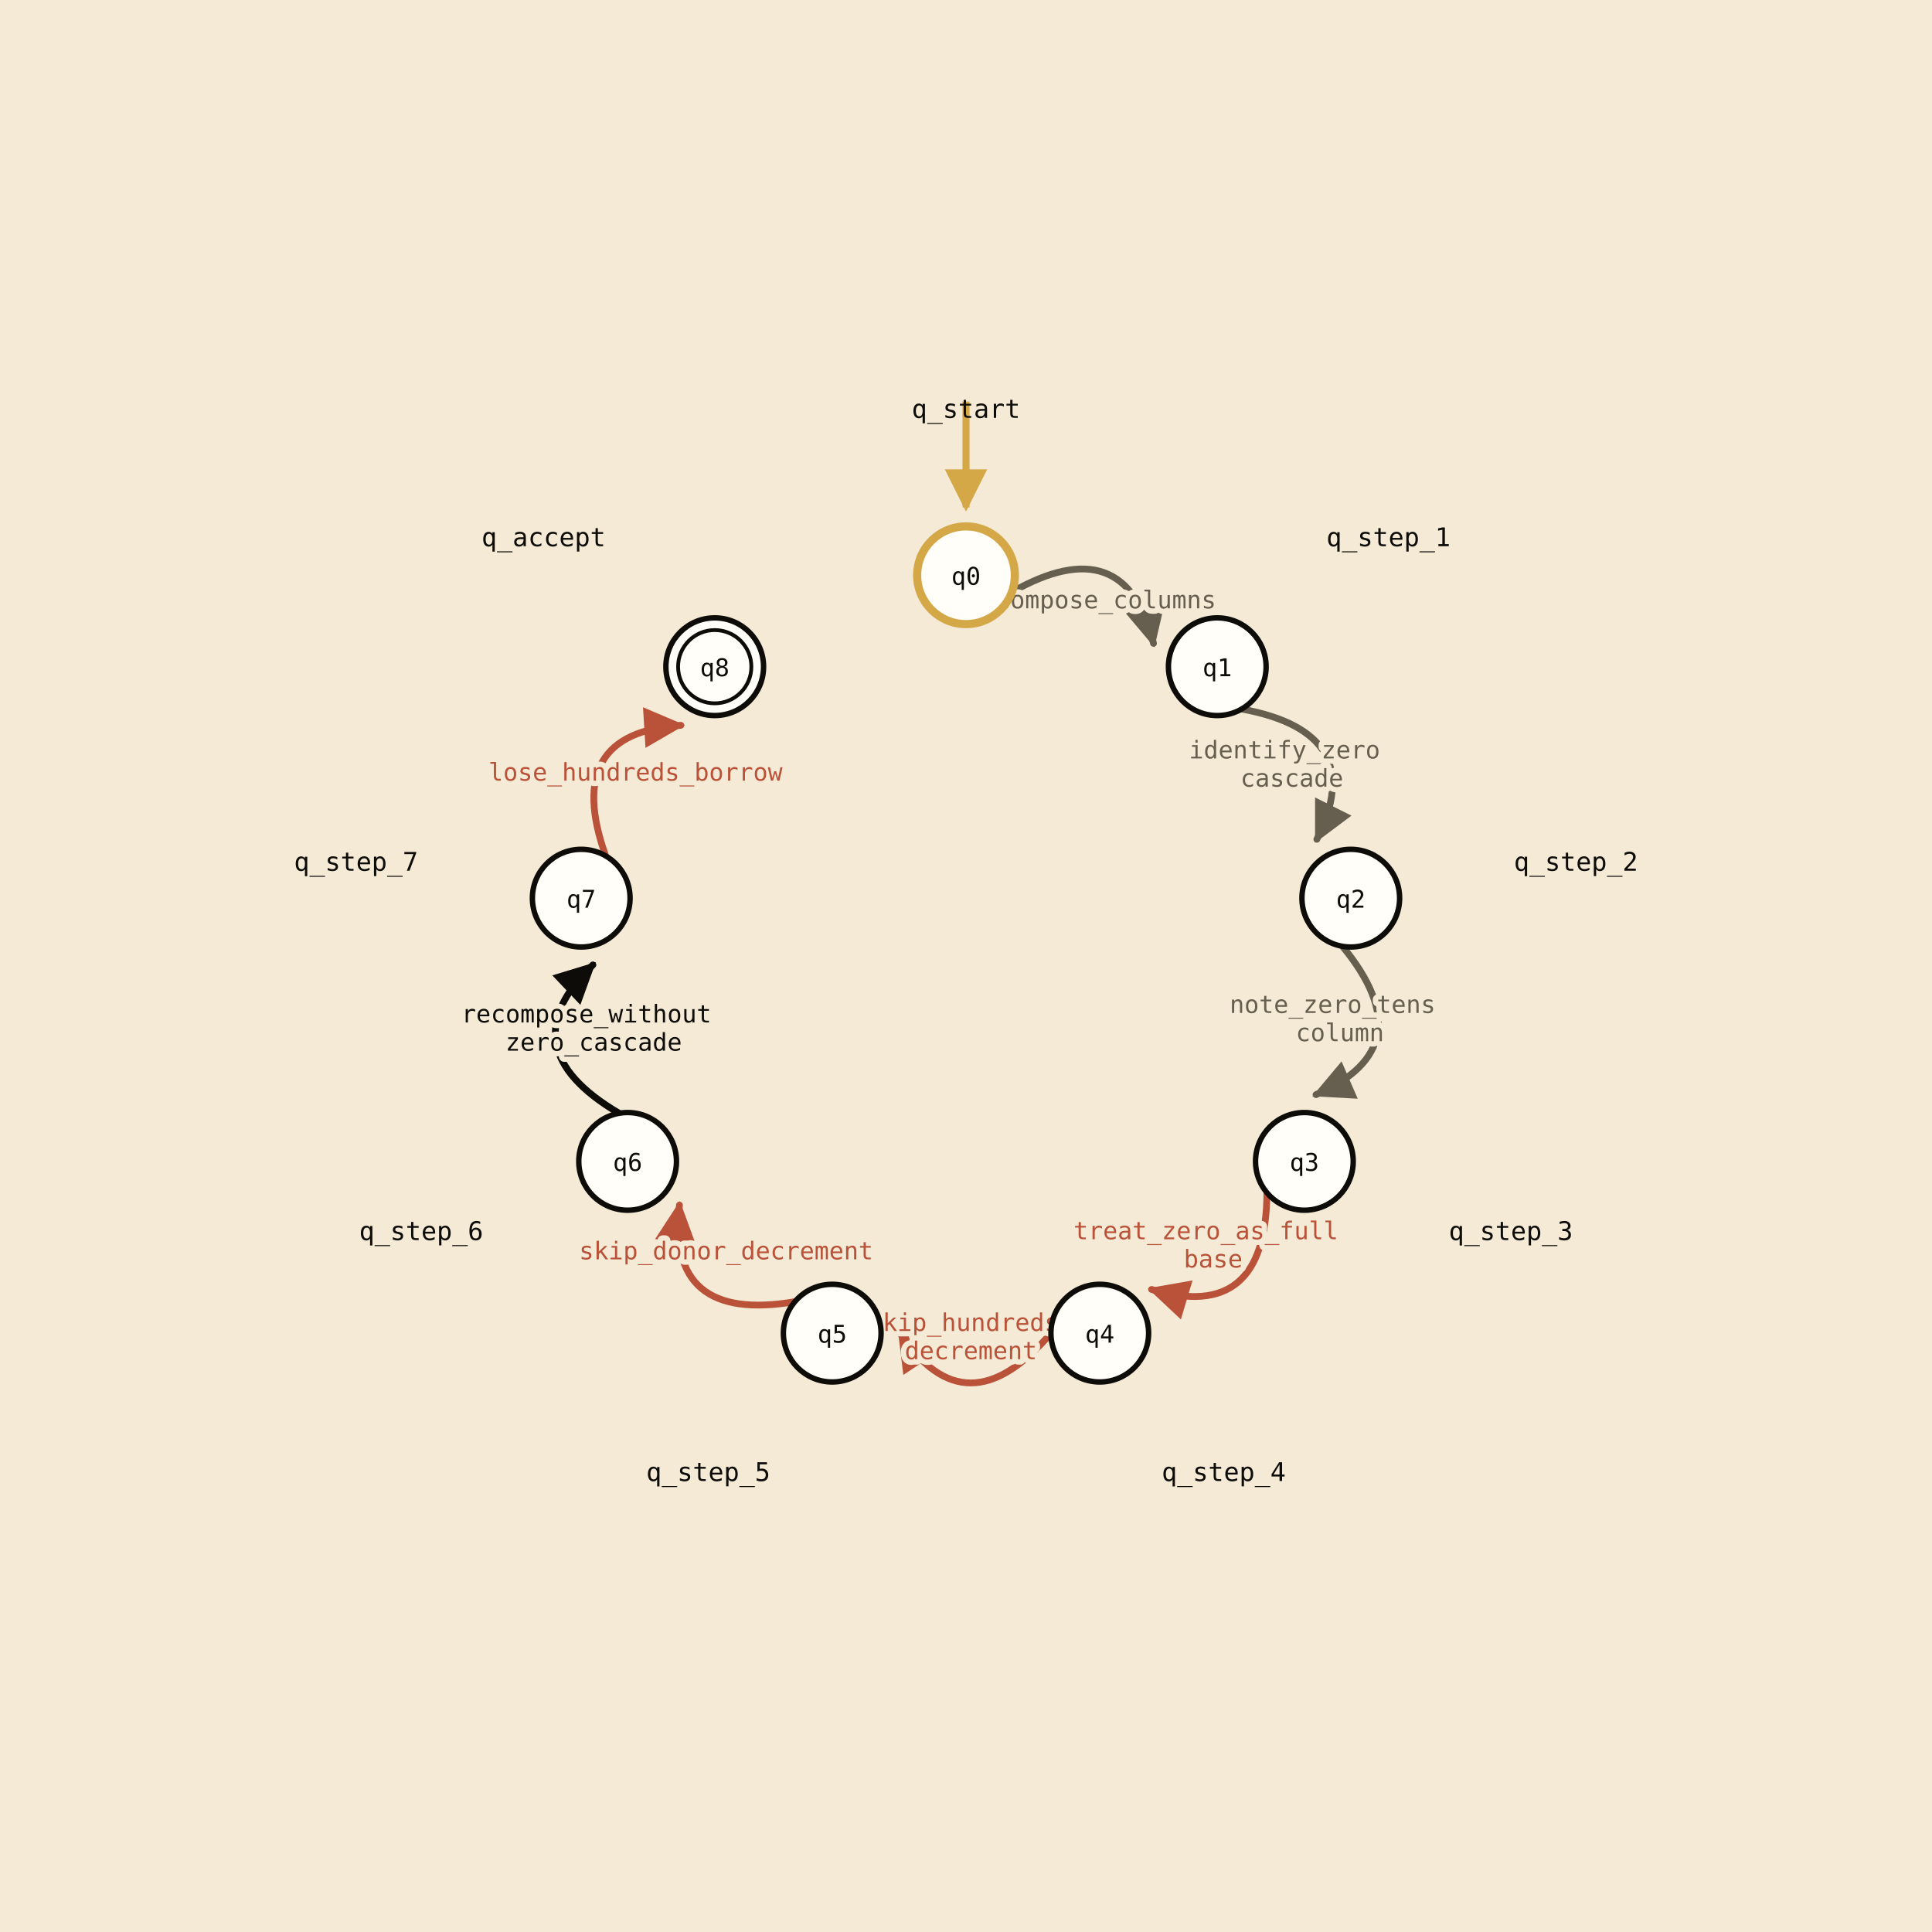
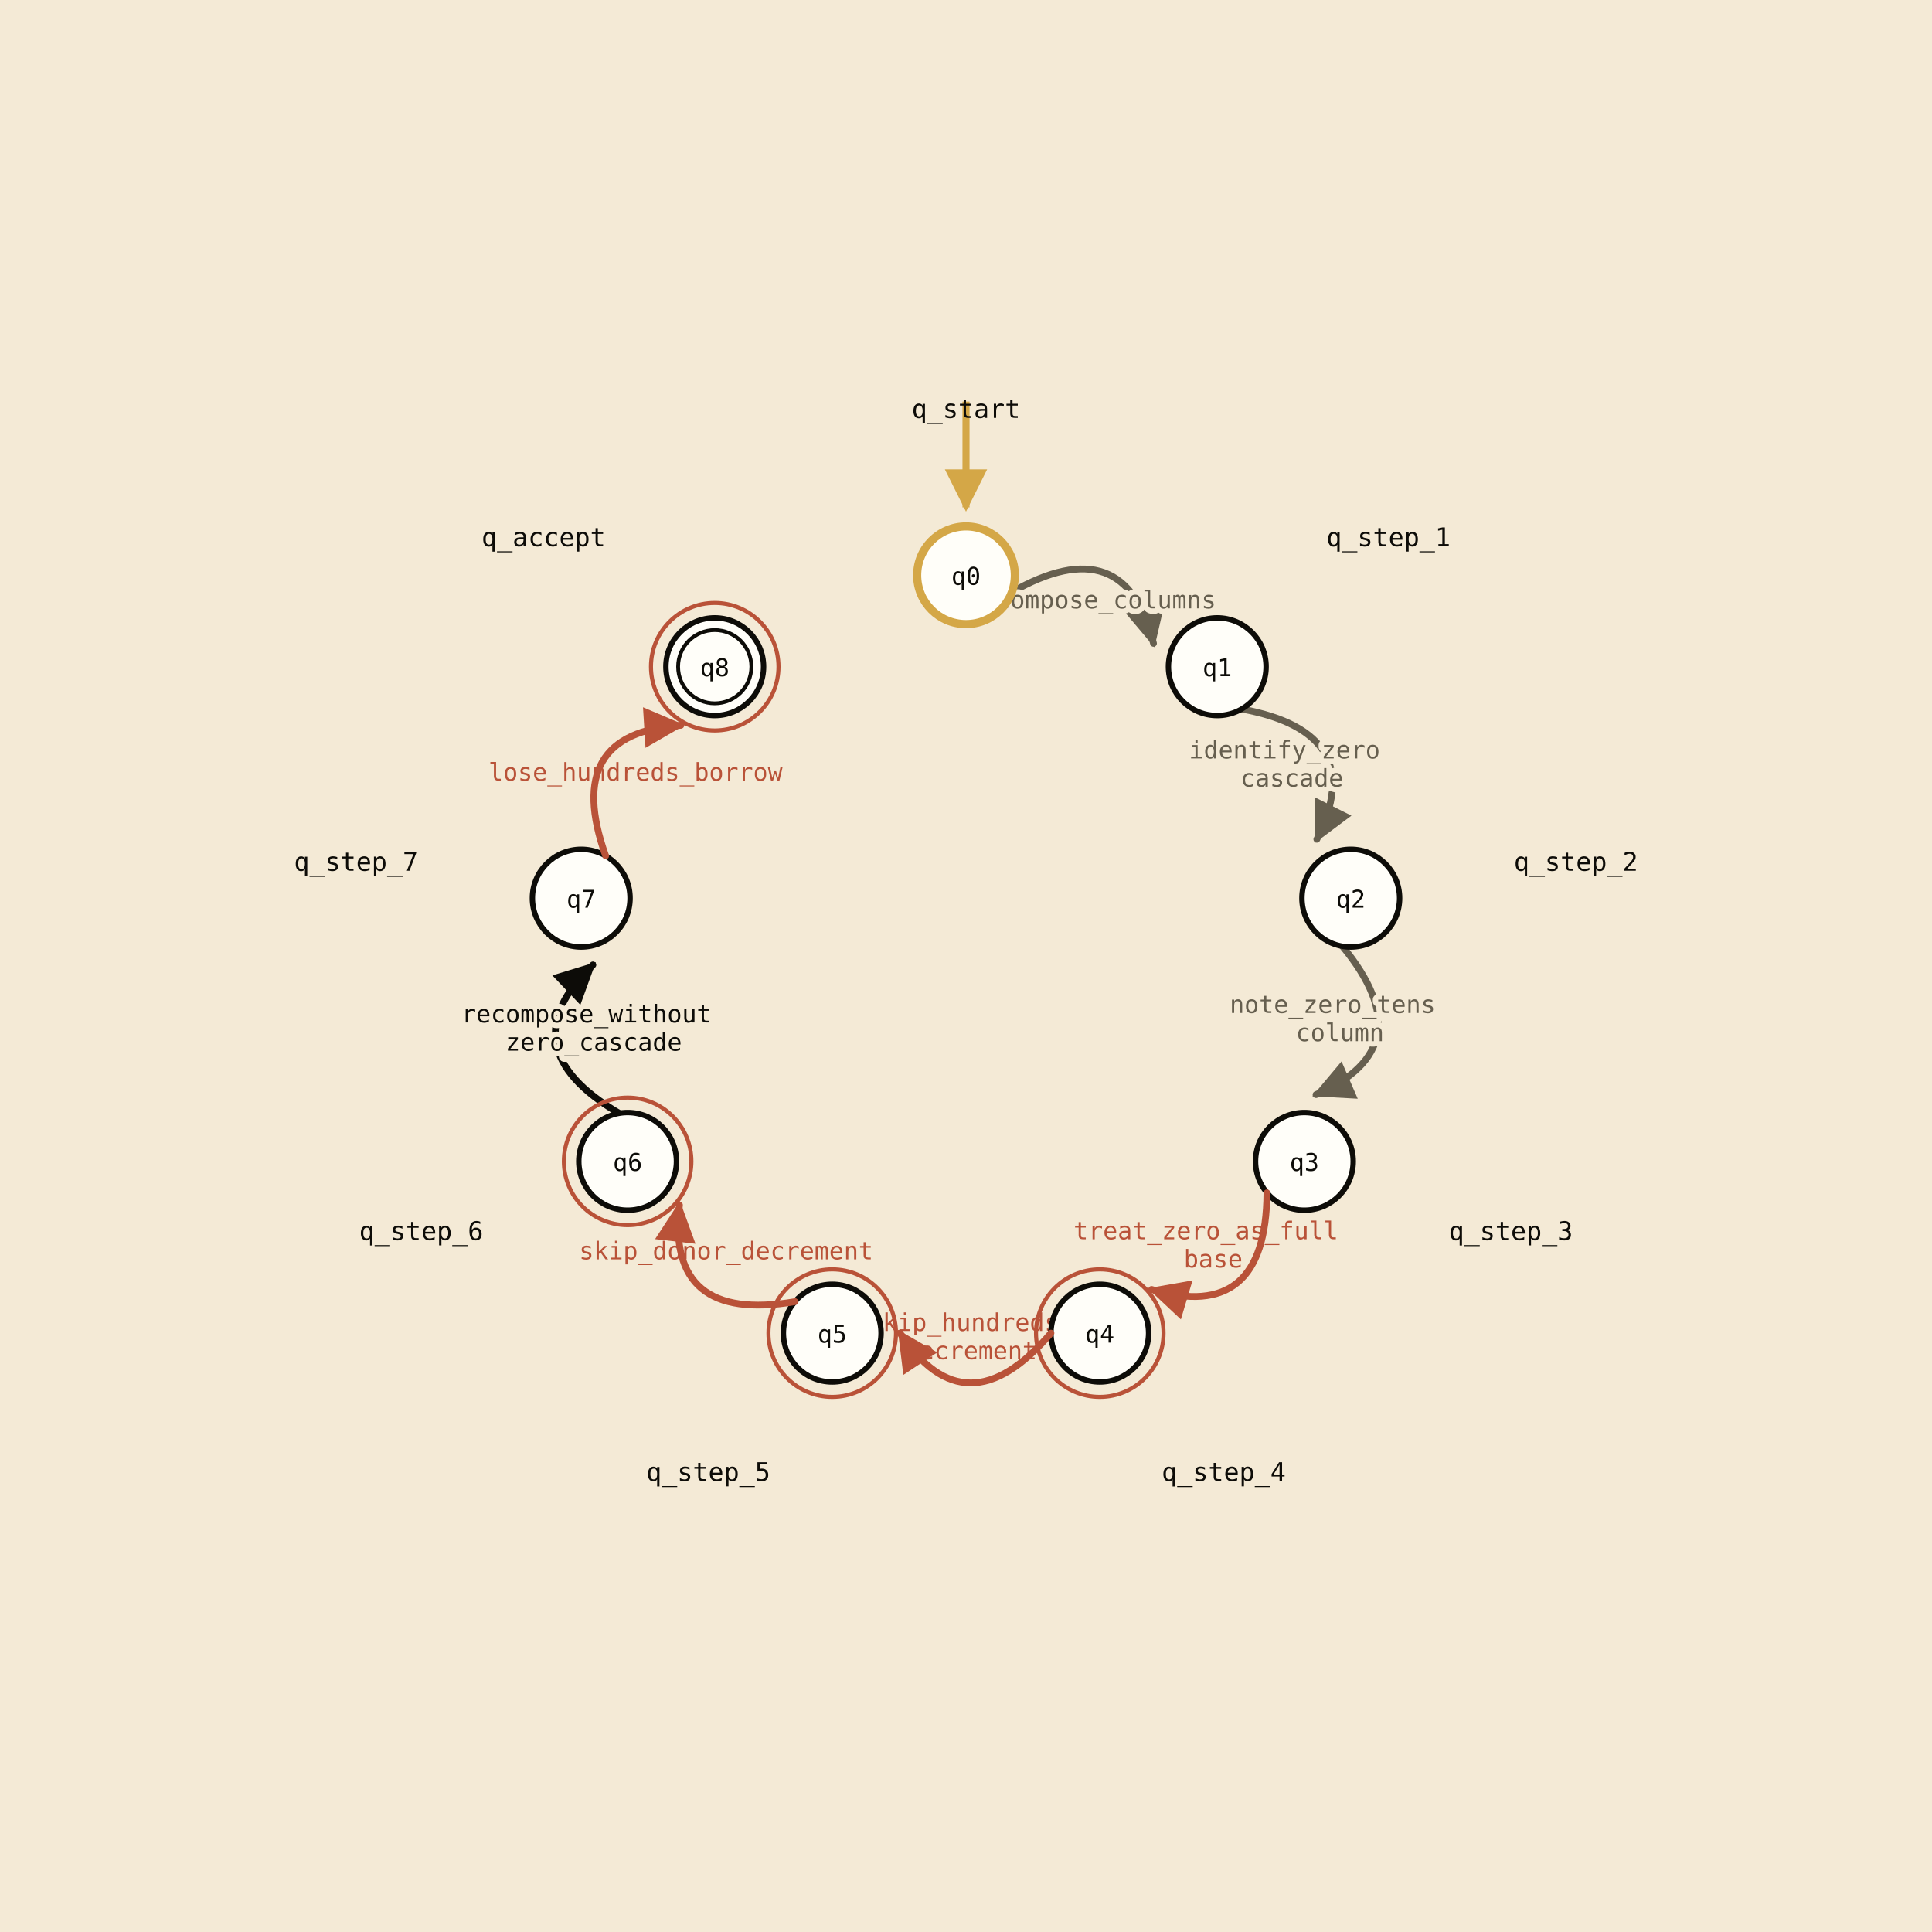
<svg xmlns="http://www.w3.org/2000/svg" width="712" height="712" viewBox="0 0 712 712" role="img" aria-labelledby="title desc">
  <defs>
    <marker id="arrow-conserving" viewBox="0 0 10 10" refX="9" refY="5" markerWidth="6" markerHeight="6" orient="auto-start-reverse">
      <path d="M 0 0 L 10 5 L 0 10 z" fill="#0d0c08" />
    </marker>
-     <marker id="arrow-deforming" viewBox="0 0 10 10" refX="9" refY="5" markerWidth="6" markerHeight="6" orient="auto-start-reverse">
+     <marker id="arrow-neutral" viewBox="0 0 10 10" refX="9" refY="5" markerWidth="6" markerHeight="6" orient="auto-start-reverse">
+       <path d="M 0 0 L 10 5 L 0 10 z" fill="#665f4f" />
+     </marker>
+     <marker id="arrow-validity-blue" viewBox="0 0 10 10" refX="9" refY="5" markerWidth="6" markerHeight="6" orient="auto-start-reverse">
+       <path d="M 0 0 L 10 5 L 0 10 z" fill="#2e6f9e" />
+     </marker>
+     <marker id="arrow-validity-rust" viewBox="0 0 10 10" refX="9" refY="5" markerWidth="6" markerHeight="6" orient="auto-start-reverse">
      <path d="M 0 0 L 10 5 L 0 10 z" fill="#b95238" />
    </marker>
-     <marker id="arrow-neutral" viewBox="0 0 10 10" refX="9" refY="5" markerWidth="6" markerHeight="6" orient="auto-start-reverse">
-       <path d="M 0 0 L 10 5 L 0 10 z" fill="#665f4f" />
+     <marker id="arrow-validity-rust-mixed" viewBox="0 0 10 10" refX="9" refY="5" markerWidth="4.5" markerHeight="4.5" orient="auto-start-reverse">
+       <path d="M 0 0 L 10 5 L 0 10 z" fill="#b95238" />
    </marker>
    <marker id="arrow-start" viewBox="0 0 10 10" refX="9" refY="5" markerWidth="6" markerHeight="6" orient="auto-start-reverse">
      <path d="M 0 0 L 10 5 L 0 10 z" fill="#d4a747" />
    </marker>
  </defs>
  <rect width="100%" height="100%" fill="#f4ead6" />
  <path class="edge-neutral" d="M 372.9 218.2 Q 414.8 194.4 425.1 237.1" fill="none" stroke="#665f4f" stroke-width="2.5" stroke-linecap="round" marker-end="url(#arrow-neutral)" />
  <text text-anchor="middle" font-family="ui-monospace, Menlo, Consolas, monospace" font-size="9.0" fill="#665f4f" stroke="#f4ead6" stroke-width="4" stroke-linejoin="round" paint-order="stroke fill">
    <tspan x="402.1" y="224.2">decompose_columns</tspan>
  </text>
  <path class="edge-neutral" d="M 457.6 261.3 Q 505.0 270.0 485.3 309.3" fill="none" stroke="#665f4f" stroke-width="2.5" stroke-linecap="round" marker-end="url(#arrow-neutral)" />
  <text text-anchor="middle" font-family="ui-monospace, Menlo, Consolas, monospace" font-size="9.0" fill="#665f4f" stroke="#f4ead6" stroke-width="4" stroke-linejoin="round" paint-order="stroke fill">
    <tspan x="476.1" y="279.5">identify_zero</tspan>
    <tspan x="476.1" y="289.9">cascade</tspan>
  </text>
  <path class="edge-neutral" d="M 494.7 348.7 Q 525.4 385.9 485.0 403.4" fill="none" stroke="#665f4f" stroke-width="2.5" stroke-linecap="round" marker-end="url(#arrow-neutral)" />
  <text text-anchor="middle" font-family="ui-monospace, Menlo, Consolas, monospace" font-size="9.0" fill="#665f4f" stroke="#f4ead6" stroke-width="4" stroke-linejoin="round" paint-order="stroke fill">
    <tspan x="493.8" y="373.3">note_zero_tens</tspan>
    <tspan x="493.8" y="383.7">column</tspan>
  </text>
-   <path class="edge-deforming" d="M 466.9 439.6 Q 466.6 487.8 424.4 475.2" fill="none" stroke="#b95238" stroke-width="2.5" stroke-linecap="round" marker-end="url(#arrow-deforming)" />
  <text text-anchor="middle" font-family="ui-monospace, Menlo, Consolas, monospace" font-size="9.0" fill="#b95238" stroke="#f4ead6" stroke-width="4" stroke-linejoin="round" paint-order="stroke fill">
    <tspan x="447.1" y="456.7">treat_zero_as_full</tspan>
    <tspan x="447.1" y="467.1">base</tspan>
  </text>
-   <path class="edge-deforming" d="M 387.3 491.3 Q 356.0 528.0 331.7 491.3" fill="none" stroke="#b95238" stroke-width="2.5" stroke-linecap="round" marker-end="url(#arrow-deforming)" />
  <text text-anchor="middle" font-family="ui-monospace, Menlo, Consolas, monospace" font-size="9.0" fill="#b95238" stroke="#f4ead6" stroke-width="4" stroke-linejoin="round" paint-order="stroke fill">
    <tspan x="357.8" y="490.5">skip_hundreds</tspan>
    <tspan x="357.8" y="500.9">decrement</tspan>
  </text>
-   <path class="edge-deforming" d="M 293.0 479.7 Q 245.4 487.8 250.4 444.1" fill="none" stroke="#b95238" stroke-width="2.5" stroke-linecap="round" marker-end="url(#arrow-deforming)" />
  <text text-anchor="middle" font-family="ui-monospace, Menlo, Consolas, monospace" font-size="9.0" fill="#b95238" stroke="#f4ead6" stroke-width="4" stroke-linejoin="round" paint-order="stroke fill">
    <tspan x="267.6" y="464.1">skip_donor_decrement</tspan>
  </text>
  <path class="edge-conserving" d="M 228.2 410.3 Q 186.6 385.9 218.5 355.6" fill="none" stroke="#0d0c08" stroke-width="2.5" stroke-linecap="round" marker-end="url(#arrow-conserving)" />
  <text text-anchor="middle" font-family="ui-monospace, Menlo, Consolas, monospace" font-size="9.0" fill="#0d0c08" stroke="#f4ead6" stroke-width="4" stroke-linejoin="round" paint-order="stroke fill">
    <tspan x="218.8" y="376.8">recompose_without</tspan>
    <tspan x="218.8" y="387.2">zero_cascade</tspan>
  </text>
-   <path class="edge-deforming" d="M 223.2 315.4 Q 207.0 270.0 250.9 267.3" fill="none" stroke="#b95238" stroke-width="2.5" stroke-linecap="round" marker-end="url(#arrow-deforming)" />
  <text text-anchor="middle" font-family="ui-monospace, Menlo, Consolas, monospace" font-size="9.0" fill="#b95238" stroke="#f4ead6" stroke-width="4" stroke-linejoin="round" paint-order="stroke fill">
    <tspan x="234.2" y="287.7">lose_hundreds_borrow</tspan>
  </text>
  <path d="M 356.0 148.0 L 356.0 187.0" fill="none" stroke="#d4a747" stroke-width="2.6" marker-end="url(#arrow-start)" />
  <circle cx="356.0" cy="212.0" r="18.0" fill="#fffef9" stroke="#d4a747" stroke-width="3" />
  <text text-anchor="middle" font-family="ui-monospace, Menlo, Consolas, monospace" font-size="9.5" fill="#0d0c08">
    <tspan x="356.0" y="154.0">q_start</tspan>
  </text>
  <text x="356.0" y="215.5" text-anchor="middle" font-family="ui-monospace, Menlo, Consolas, monospace" font-size="9" fill="#0d0c08">q0</text>
  <circle cx="448.6" cy="245.7" r="18.0" fill="#fffef9" stroke="#0d0c08" stroke-width="2" />
  <text text-anchor="start" font-family="ui-monospace, Menlo, Consolas, monospace" font-size="9.5" fill="#0d0c08">
    <tspan x="488.8" y="201.3">q_step_1</tspan>
  </text>
  <text x="448.6" y="249.2" text-anchor="middle" font-family="ui-monospace, Menlo, Consolas, monospace" font-size="9" fill="#0d0c08">q1</text>
  <circle cx="497.8" cy="331.0" r="18.0" fill="#fffef9" stroke="#0d0c08" stroke-width="2" />
  <text text-anchor="start" font-family="ui-monospace, Menlo, Consolas, monospace" font-size="9.5" fill="#0d0c08">
    <tspan x="557.9" y="320.9">q_step_2</tspan>
  </text>
  <text x="497.8" y="334.5" text-anchor="middle" font-family="ui-monospace, Menlo, Consolas, monospace" font-size="9" fill="#0d0c08">q2</text>
  <circle cx="480.7" cy="428.0" r="18.0" fill="#fffef9" stroke="#0d0c08" stroke-width="2" />
  <text text-anchor="start" font-family="ui-monospace, Menlo, Consolas, monospace" font-size="9.5" fill="#0d0c08">
    <tspan x="533.9" y="457.0">q_step_3</tspan>
  </text>
  <text x="480.7" y="431.5" text-anchor="middle" font-family="ui-monospace, Menlo, Consolas, monospace" font-size="9" fill="#0d0c08">q3</text>
  <circle cx="405.3" cy="491.3" r="18.0" fill="#fffef9" stroke="#0d0c08" stroke-width="2" />
  <text text-anchor="start" font-family="ui-monospace, Menlo, Consolas, monospace" font-size="9.5" fill="#0d0c08">
    <tspan x="428.1" y="545.8">q_step_4</tspan>
  </text>
  <text x="405.3" y="494.8" text-anchor="middle" font-family="ui-monospace, Menlo, Consolas, monospace" font-size="9" fill="#0d0c08">q4</text>
  <circle cx="306.7" cy="491.3" r="18.0" fill="#fffef9" stroke="#0d0c08" stroke-width="2" />
  <text text-anchor="end" font-family="ui-monospace, Menlo, Consolas, monospace" font-size="9.5" fill="#0d0c08">
    <tspan x="283.9" y="545.8">q_step_5</tspan>
  </text>
  <text x="306.7" y="494.8" text-anchor="middle" font-family="ui-monospace, Menlo, Consolas, monospace" font-size="9" fill="#0d0c08">q5</text>
  <circle cx="231.3" cy="428.0" r="18.0" fill="#fffef9" stroke="#0d0c08" stroke-width="2" />
  <text text-anchor="end" font-family="ui-monospace, Menlo, Consolas, monospace" font-size="9.5" fill="#0d0c08">
    <tspan x="178.1" y="457.0">q_step_6</tspan>
  </text>
  <text x="231.3" y="431.5" text-anchor="middle" font-family="ui-monospace, Menlo, Consolas, monospace" font-size="9" fill="#0d0c08">q6</text>
  <circle cx="214.2" cy="331.0" r="18.0" fill="#fffef9" stroke="#0d0c08" stroke-width="2" />
  <text text-anchor="end" font-family="ui-monospace, Menlo, Consolas, monospace" font-size="9.5" fill="#0d0c08">
    <tspan x="154.1" y="320.9">q_step_7</tspan>
  </text>
  <text x="214.2" y="334.5" text-anchor="middle" font-family="ui-monospace, Menlo, Consolas, monospace" font-size="9" fill="#0d0c08">q7</text>
  <circle cx="263.4" cy="245.7" r="18.0" fill="#fffef9" stroke="#0d0c08" stroke-width="2" />
  <circle cx="263.4" cy="245.7" r="13.5" fill="none" stroke="#0d0c08" stroke-width="1.4" />
  <text text-anchor="end" font-family="ui-monospace, Menlo, Consolas, monospace" font-size="9.5" fill="#0d0c08">
    <tspan x="223.2" y="201.3">q_accept</tspan>
  </text>
  <text x="263.4" y="249.2" text-anchor="middle" font-family="ui-monospace, Menlo, Consolas, monospace" font-size="9" fill="#0d0c08">q8</text>
+   <path class="validity-rust-overlay" d="M 466.9 439.6 Q 466.6 487.8 424.4 475.2" fill="none" stroke="#b95238" stroke-width="2.5" stroke-linecap="round" marker-end="url(#arrow-validity-rust)" />
+   <path class="validity-rust-overlay" d="M 387.3 491.3 Q 356.0 528.0 331.7 491.3" fill="none" stroke="#b95238" stroke-width="2.5" stroke-linecap="round" marker-end="url(#arrow-validity-rust)" />
+   <path class="validity-rust-overlay" d="M 293.0 479.7 Q 245.4 487.8 250.4 444.1" fill="none" stroke="#b95238" stroke-width="2.5" stroke-linecap="round" marker-end="url(#arrow-validity-rust)" />
+   <path class="validity-rust-overlay" d="M 223.2 315.4 Q 207.0 270.0 250.9 267.3" fill="none" stroke="#b95238" stroke-width="2.5" stroke-linecap="round" marker-end="url(#arrow-validity-rust)" />
+   <circle class="validity-rust-ring" cx="263.4" cy="245.7" r="23.5" fill="none" stroke="#b95238" stroke-width="1.5" />
+   <circle class="validity-rust-ring" cx="405.3" cy="491.3" r="23.5" fill="none" stroke="#b95238" stroke-width="1.5" />
+   <circle class="validity-rust-ring" cx="306.7" cy="491.3" r="23.5" fill="none" stroke="#b95238" stroke-width="1.5" />
+   <circle class="validity-rust-ring" cx="231.3" cy="428.0" r="23.5" fill="none" stroke="#b95238" stroke-width="1.5" />
</svg>
